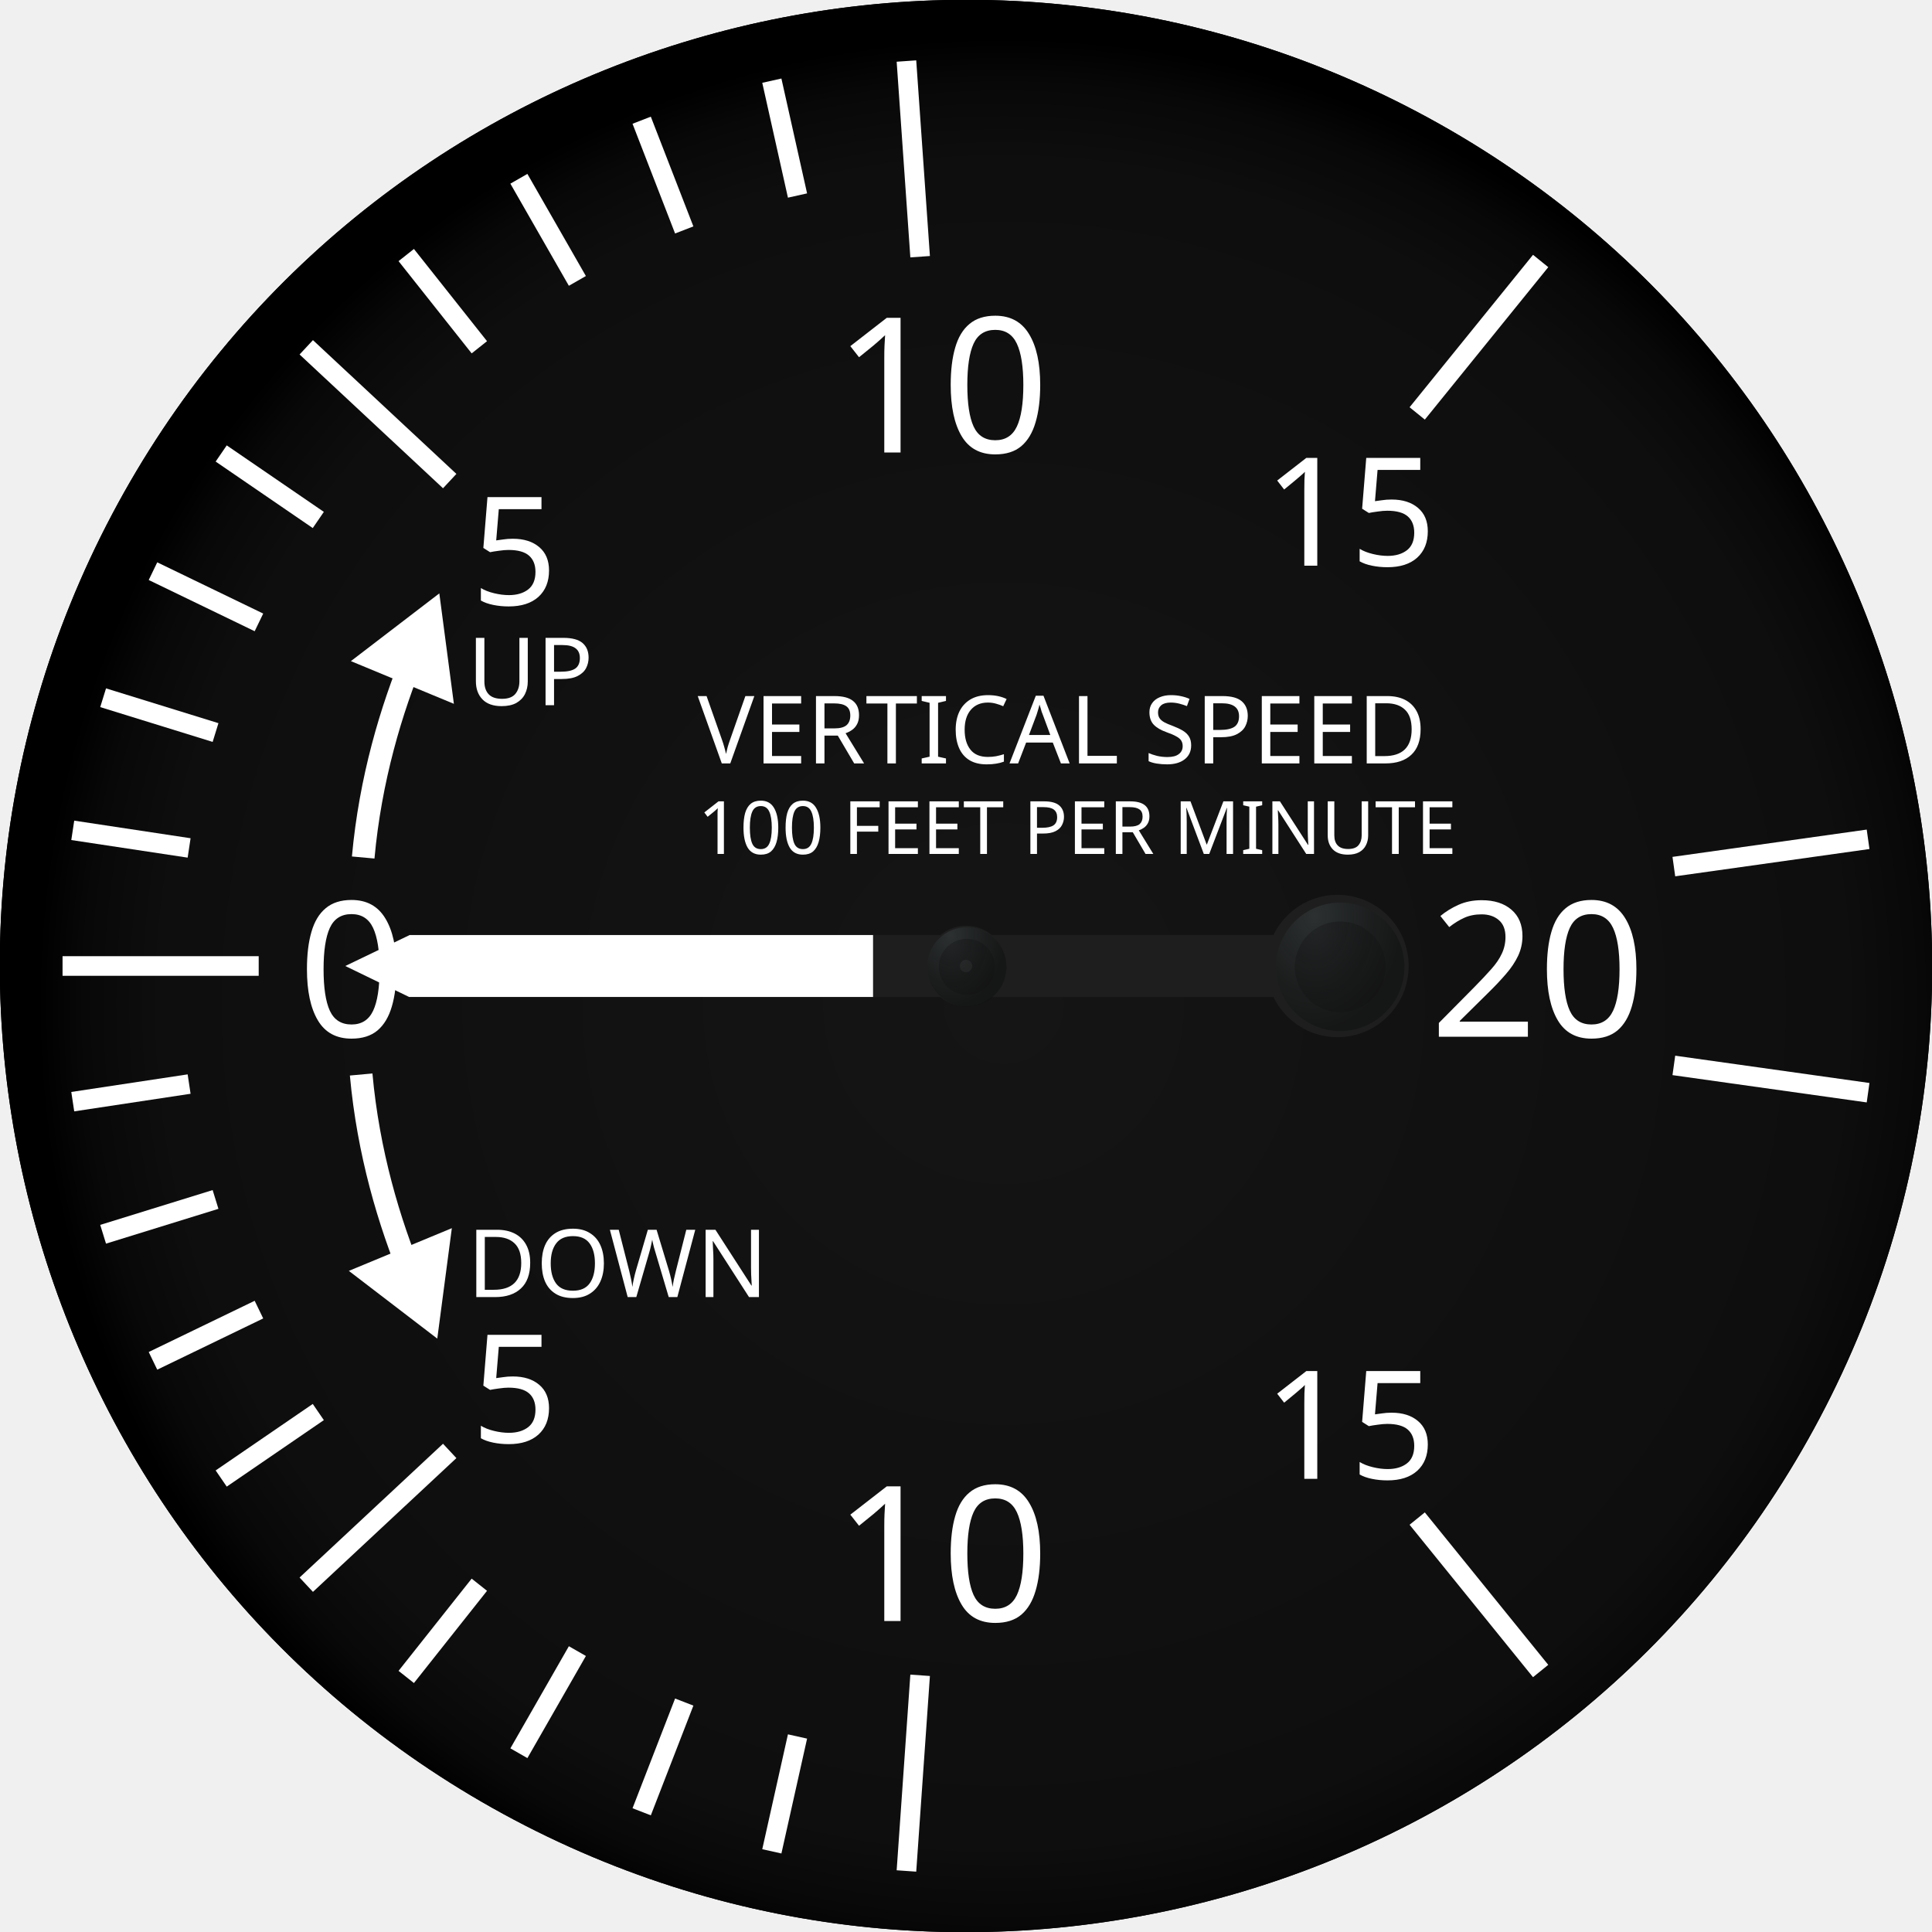
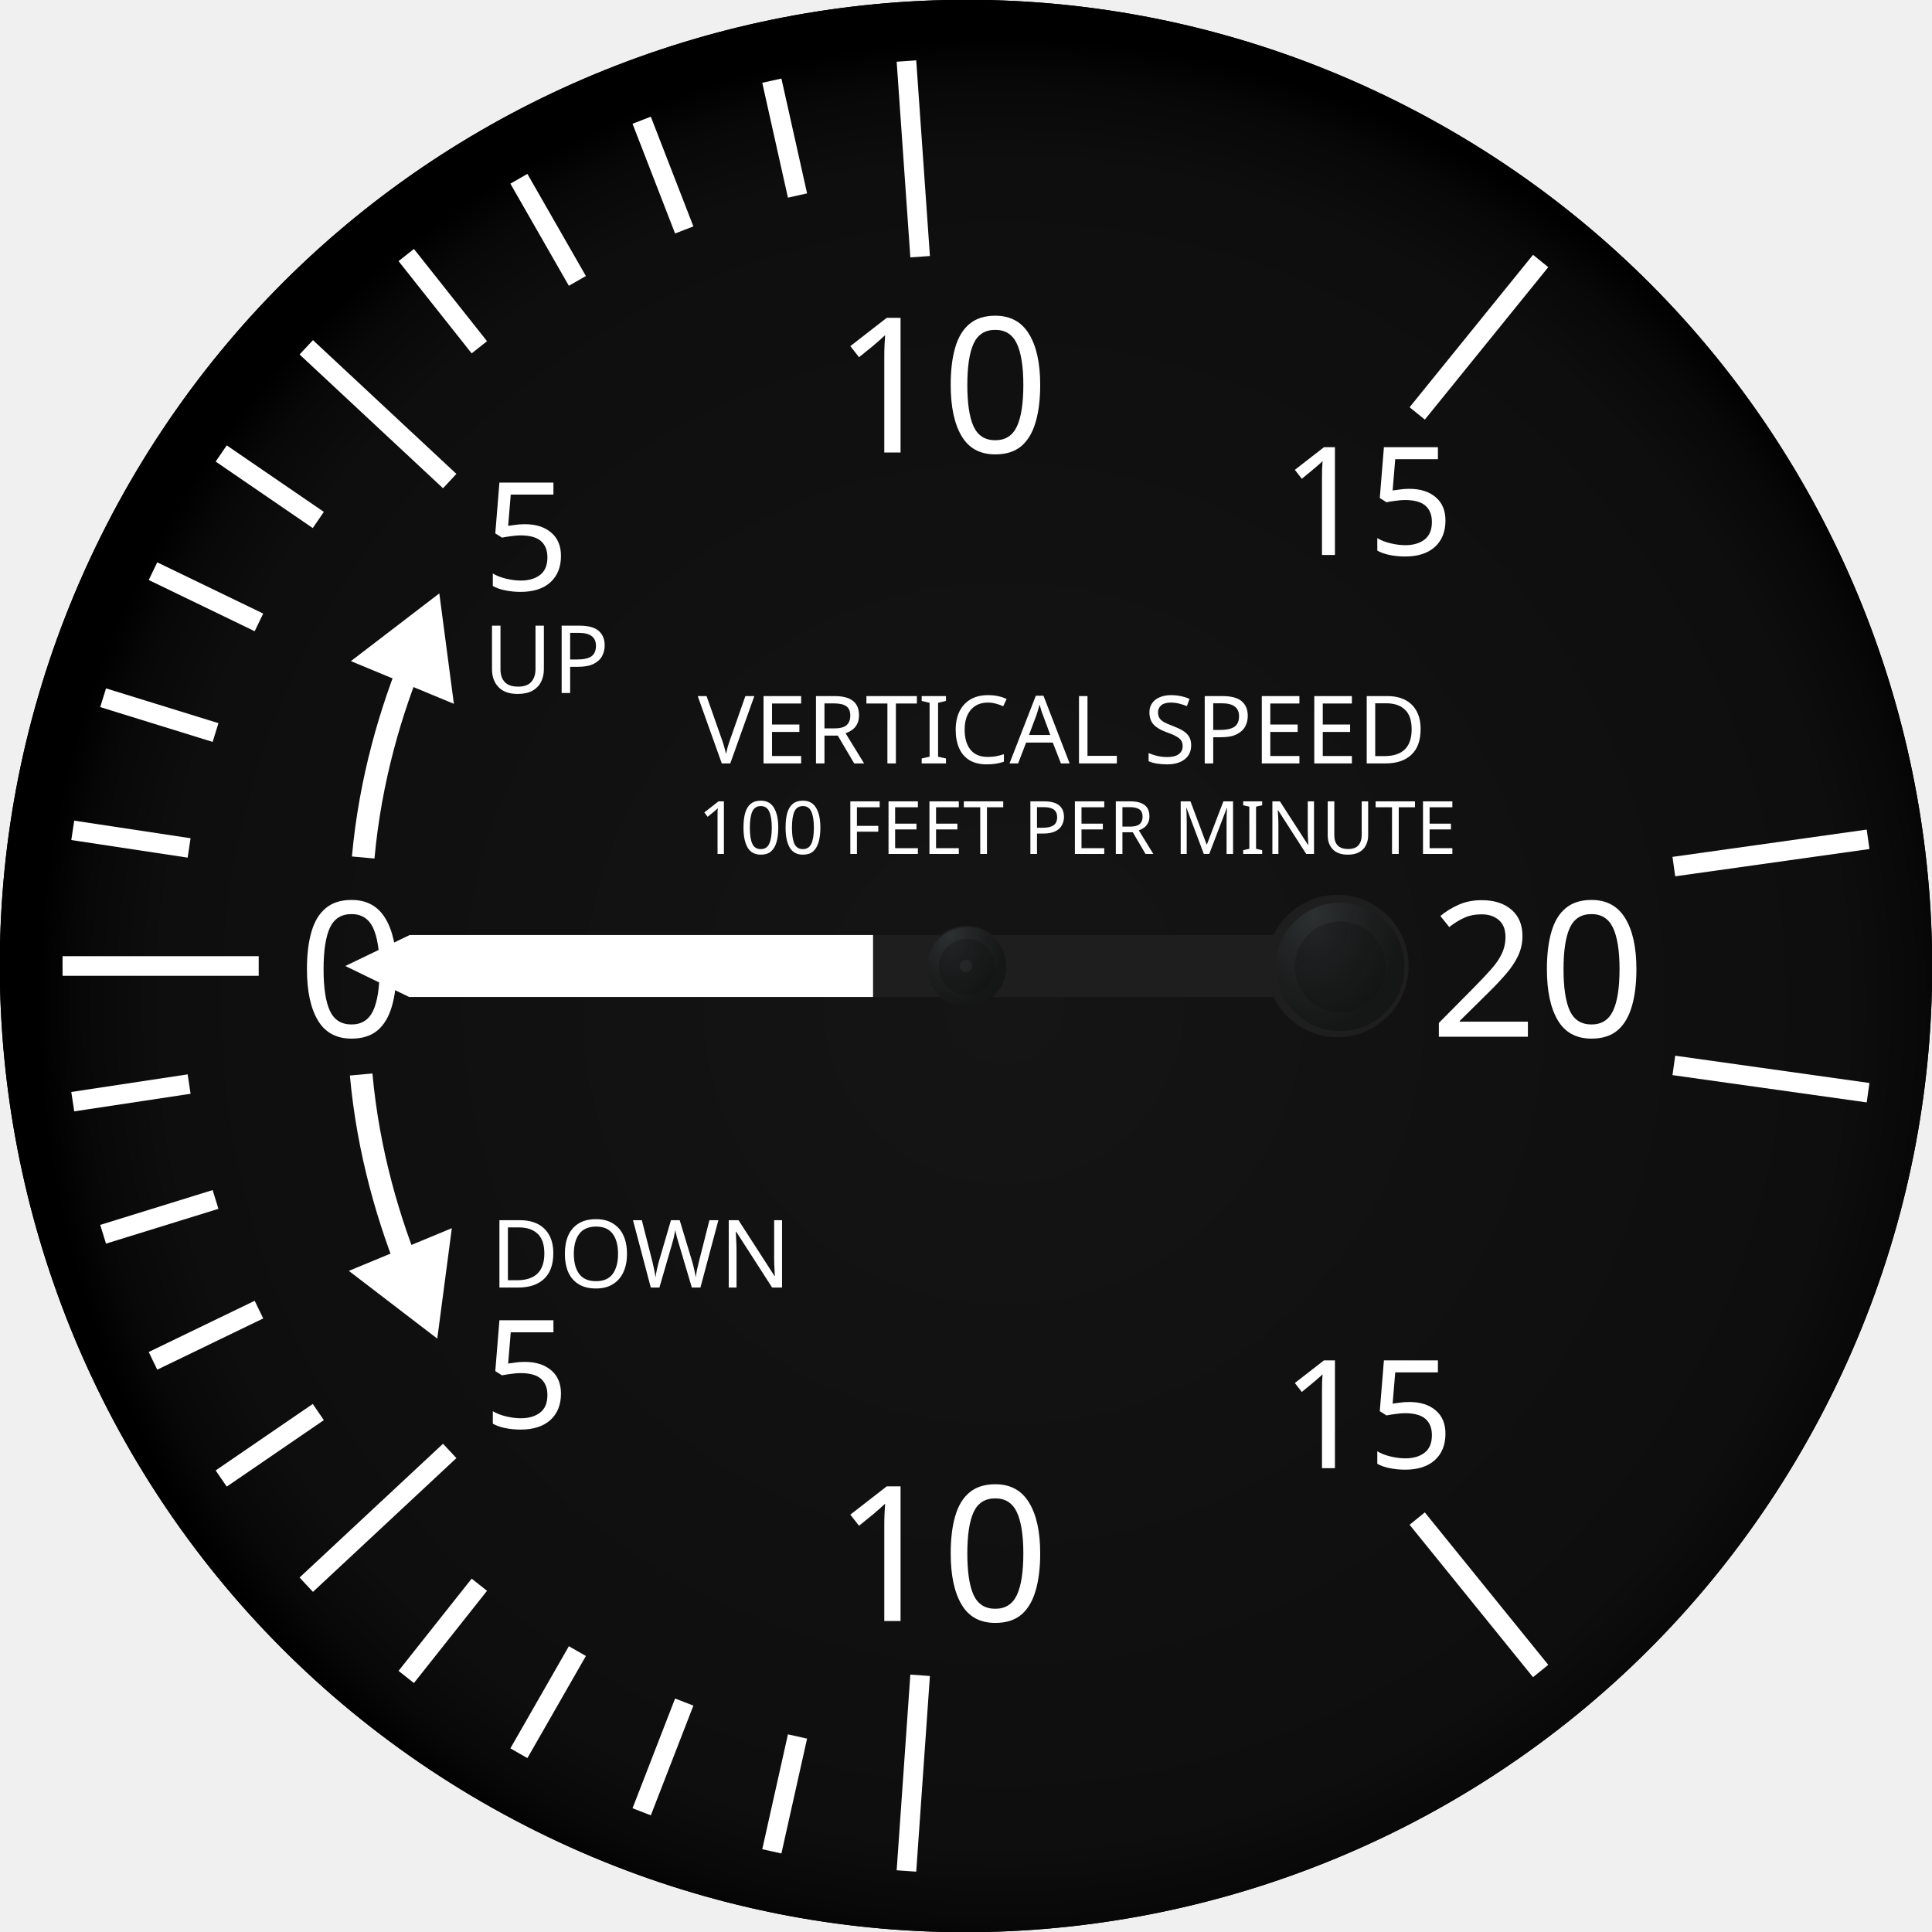
<svg xmlns="http://www.w3.org/2000/svg" xmlns:xlink="http://www.w3.org/1999/xlink" width="100%" height="100%" id="svg2" version="1.1" viewBox="0 0 256 256">
  <defs id="defs4">
+     <marker style="overflow:visible" id="marker5550" refX="0" refY="0" orient="auto">
+       <path transform="scale(0.4,0.4)" style="fill:#ffffff;fill-opacity:1;fill-rule:evenodd;stroke:#ffffff;stroke-width:1pt;stroke-opacity:1" d="m 5.77,0 -8.65,5 0,-10 8.65,5 z" id="path5552" />
+     </marker>
    <linearGradient id="linearGradient24685">
      <stop id="stop24687" offset="0" style="stop-color:#252a2c;stop-opacity:1" />
      <stop id="stop24689" offset="1" style="stop-color:#000000;stop-opacity:0.318" />
    </linearGradient>
    <linearGradient id="linearGradient24673">
      <stop style="stop-color:#3b4345;stop-opacity:1" offset="0" id="stop24675" />
      <stop style="stop-color:#080a0a;stop-opacity:0.769" offset="1" id="stop24677" />
    </linearGradient>
    <marker orient="auto" refY="0.0" refX="0.0" id="marker24601" style="overflow:visible">
      <path id="path24603" d="M 5.77,0.0 L -2.88,5.0 L -2.88,-5.0 L 5.77,0.0 z " style="fill-rule:evenodd;stroke:#ffffff;stroke-width:1pt;stroke-opacity:1;fill:#ffffff;fill-opacity:1" transform="scale(0.4)" />
    </marker>
    <radialGradient xlink:href="#linearGradient12865" id="radialGradient12871" cx="-488.876" cy="-361.937" fx="-488.876" fy="-361.937" r="256" gradientTransform="matrix(0.5,0,0,0.5,-313.4588,-592.3566)" gradientUnits="userSpaceOnUse" />
    <linearGradient id="linearGradient12865">
      <stop style="stop-color:#151515;stop-opacity:1" offset="0" id="stop12867" />
      <stop id="stop12873" offset="0.872" style="stop-color:#0e0e0e;stop-opacity:1" />
      <stop style="stop-color:#080808;stop-opacity:1" offset="0.952" id="stop12877" />
      <stop style="stop-color:#000000;stop-opacity:1" offset="1" id="stop12869" />
    </linearGradient>
    <radialGradient xlink:href="#linearGradient12865" id="radialGradient12871-0" cx="-612.265" cy="-588.31" fx="-612.265" fy="-588.31" r="256" gradientTransform="matrix(0.5,0,0,0.5,-253.5903,-479.2205)" gradientUnits="userSpaceOnUse" />
    <radialGradient xlink:href="#linearGradient24673" id="radialGradient24679" cx="175.09" cy="123.489" fx="175.09" fy="123.489" r="7.603" gradientUnits="userSpaceOnUse" gradientTransform="matrix(1.520216,0.02271227,-0.02985036,1.997995,-88.29415,-129.3814)" />
    <radialGradient xlink:href="#linearGradient24685" id="radialGradient24683" gradientUnits="userSpaceOnUse" gradientTransform="matrix(1.074286,0.01605,-0.02109425,1.411916,-10.30186,-53.84959)" cx="174.288" cy="123.093" fx="174.288" fy="123.093" r="7.603" />
    <radialGradient xlink:href="#linearGradient24673" id="radialGradient24701" gradientUnits="userSpaceOnUse" gradientTransform="matrix(1.520216,0.02271227,-0.02985036,1.997995,-88.29415,-129.3814)" cx="175.09" cy="123.489" fx="175.09" fy="123.489" r="7.603" />
    <radialGradient xlink:href="#linearGradient24685" id="radialGradient24703" gradientUnits="userSpaceOnUse" gradientTransform="matrix(1.074286,0.01605,-0.02109425,1.411916,-10.30186,-53.84959)" cx="174.288" cy="123.093" fx="174.288" fy="123.093" r="7.603" />
+     <marker orient="auto" refY="0" refX="0" id="marker5328" style="overflow:visible">
+       <path id="path5330" d="m 5.77,0 -8.65,5 0,-10 8.65,5 z" style="fill:#ffffff;fill-opacity:1;fill-rule:evenodd;stroke:#ffffff;stroke-width:1pt;stroke-opacity:1" transform="scale(0.4,0.4)" />
+     </marker>
  </defs>
  <g id="layer1" transform="translate(0,-812.3622)" style="display:inline">
    <ellipse style="display:inline;opacity:1;fill:url(#radialGradient12871);fill-opacity:1;stroke:none;stroke-width:20;stroke-miterlimit:4;stroke-dasharray:none;stroke-opacity:1" id="path12863" transform="matrix(-0.8838755,-0.4677223,0.4677224,-0.8838754,0,0)" cx="-552.965" cy="-771.295" rx="128" ry="128" />
    <ellipse style="display:inline;opacity:1;fill:url(#radialGradient12871-0);fill-opacity:1;stroke:none;stroke-width:20;stroke-miterlimit:4;stroke-dasharray:none;stroke-opacity:1" id="path12863-1" transform="matrix(-0.8838755,-0.4677223,0.4677224,-0.8838754,0,0)" cx="-552.965" cy="-771.295" rx="128" ry="128" />
    <g style="font-style:normal;font-weight:normal;font-size:40px;line-height:125%;font-family:Sans;letter-spacing:0px;word-spacing:0px;fill:#ffffff;fill-opacity:1;stroke:none" id="text5476-6-6" transform="translate(309,82.36527)" />
    <g style="font-style:normal;font-weight:normal;font-size:40px;line-height:125%;font-family:Sans;letter-spacing:0px;word-spacing:0px;fill:#ffffff;fill-opacity:1;stroke:none" id="text5476-6-2-3" transform="translate(309,124.6192)" />
    <g style="font-style:normal;font-weight:normal;font-size:40px;line-height:125%;font-family:Sans;letter-spacing:0px;word-spacing:0px;fill:#ffffff;fill-opacity:1;stroke:none" id="text5476-6-2-8-3" transform="translate(309,94.61918)" />
    <g id="g6061" transform="matrix(1.299526,0,0,1.299526,374.1048,-271.2667)">
      <g transform="translate(0.97958,-0.054)" id="g5996">
        <g style="font-style:normal;font-weight:normal;font-size:40px;line-height:125%;font-family:Sans;letter-spacing:0px;word-spacing:0px;fill:#ffffff;fill-opacity:1;stroke:none" id="text5727" transform="translate(0,-4.00004)" />
        <g style="font-style:normal;font-weight:normal;font-size:40px;line-height:125%;font-family:Sans;letter-spacing:0px;word-spacing:0px;fill:#ffffff;fill-opacity:1;stroke:none" id="text5727-6" transform="translate(0,-2)" />
      </g>
      <g transform="translate(1.74536,-3.49585)" id="g6053">
        <g style="font-style:normal;font-weight:normal;font-size:40px;line-height:125%;font-family:Sans;letter-spacing:0px;word-spacing:0px;fill:#ffffff;fill-opacity:1;stroke:none" id="text5727-6-4" transform="translate(0,-1.74433)" />
        <g style="font-style:normal;font-weight:normal;font-size:40px;line-height:125%;font-family:Sans;letter-spacing:0px;word-spacing:0px;fill:#ffffff;fill-opacity:1;stroke:none" id="text5727-6-4-3" transform="translate(3.06232,4.15777)">
          <path style="font-size:11px;-inkscape-font-specification:Sans;fill:#ffffff" d="m -214.962,1021.755 2.618,-11.711 1.952,0.436 -2.618,11.711 z" id="path24659" />
          <path style="font-size:11px;-inkscape-font-specification:Sans;fill:#ffffff" d="m -228.19,1017.579 4.34,-11.188 1.865,0.723 -4.339,11.188 z" id="path24657" />
          <path style="font-size:11px;-inkscape-font-specification:Sans;fill:#ffffff" d="m -240.645,1011.472 5.964,-10.413 1.736,0.994 -5.964,10.413 z" id="path24655" />
          <path style="font-size:11px;-inkscape-font-specification:Sans;fill:#ffffff" d="m -252.047,1003.571 7.454,-9.404 1.567,1.242 -7.454,9.404 z" id="path24653" />
          <path style="font-size:11px;-inkscape-font-specification:Sans;fill:#ffffff" d="m -270.696,983.135 9.901,-6.78 1.13,1.65 -9.901,6.78 z" id="path24651" />
          <path style="font-size:11px;-inkscape-font-specification:Sans;fill:#ffffff" d="m -277.522,971.059 10.804,-5.223 0.87,1.801 -10.804,5.223 z" id="path24649" />
          <path style="font-size:11px;-inkscape-font-specification:Sans;fill:#ffffff" d="m -282.467,958.098 11.463,-3.549 0.591,1.911 -11.463,3.549 z" id="path24647" />
          <path style="font-size:11px;-inkscape-font-specification:Sans;fill:#ffffff" d="m -285.417,944.544 11.865,-1.794 0.299,1.978 -11.865,1.794 z" id="path24645" />
          <path style="font-size:11px;-inkscape-font-specification:Sans;fill:#ffffff" d="m -213.01,841.21 2.618,11.711 -1.952,0.436 -2.618,-11.711 z" id="path24643" />
          <path style="font-size:11px;-inkscape-font-specification:Sans;fill:#ffffff" d="m -226.326,845.099 4.34,11.188 -1.865,0.723 -4.339,-11.188 z" id="path24641" />
          <path style="font-size:11px;-inkscape-font-specification:Sans;fill:#ffffff" d="m -238.91,850.935 5.964,10.413 -1.736,0.994 -5.964,-10.413 z" id="path24639" />
          <path style="font-size:11px;-inkscape-font-specification:Sans;fill:#ffffff" d="m -250.48,858.588 7.454,9.404 -1.567,1.242 -7.454,-9.404 z" id="path24637" />
          <path style="font-size:11px;-inkscape-font-specification:Sans;fill:#ffffff" d="m -269.566,878.616 9.901,6.78 -1.13,1.65 -9.901,-6.78 z" id="path24635" />
          <path style="font-size:11px;-inkscape-font-specification:Sans;fill:#ffffff" d="m -276.652,890.541 10.804,5.223 -0.87,1.801 -10.804,-5.223 z" id="path24633" />
          <path style="font-size:11px;-inkscape-font-specification:Sans;fill:#ffffff" d="m -281.875,903.392 11.463,3.548 -0.591,1.911 -11.463,-3.549 z" id="path24631" />
          <path style="font-size:11px;-inkscape-font-specification:Sans;fill:#ffffff" d="m -285.118,916.879 11.865,1.794 -0.299,1.978 -11.865,-1.794 z" id="path24629" />
          <path style="font-size:11px;-inkscape-font-specification:Sans;fill:#ffffff" d="m -136.373,1004.216 -12.586,-15.543 1.554,-1.259 12.586,15.543 z" id="path24627" />
          <path style="font-size:11px;-inkscape-font-specification:Sans;fill:#ffffff" d="m -201.258,1023.905 1.395,-19.951 1.995,0.14 -1.395,19.951 z" id="path24625" />
          <path style="font-size:11px;-inkscape-font-specification:Sans;fill:#ffffff" d="m -262.14,994.054 14.627,-13.64 1.364,1.463 -14.627,13.64 z" id="path24623" />
          <path style="font-size:11px;-inkscape-font-specification:Sans;fill:#ffffff" d="m -134.818,860.444 -12.586,15.543 -1.554,-1.259 12.586,-15.543 z" id="path24619" />
          <path style="font-size:11px;-inkscape-font-specification:Sans;fill:#ffffff" d="m -199.263,839.356 1.395,19.951 -1.995,0.14 -1.395,-19.951 z" id="path24617" />
          <path style="font-size:11px;-inkscape-font-specification:Sans;fill:#ffffff" d="m -260.776,867.884 14.627,13.64 -1.364,1.463 -14.627,-13.64 z" id="path24615" />
          <path style="font-size:11px;-inkscape-font-specification:Sans;fill:#ffffff" d="m -286.308,930.7 20,0 0,2 -20,0 z" id="path6037" />
          <g id="g24663" transform="translate(0,-0.04446236)">
            <path id="path24621" d="m -102.069,919.817 -19.805,2.783 -0.278,-1.981 19.805,-2.783 z" style="font-size:11px;-inkscape-font-specification:Sans;fill:#ffffff" />
            <path style="font-size:11px;-inkscape-font-specification:Sans;fill:#ffffff" d="m -102.069,943.673 -19.805,-2.783 -0.278,1.981 19.805,2.783 z" id="path24661" />
          </g>
        </g>
      </g>
    </g>
+     <text xml:space="preserve" style="font-style:normal;font-weight:normal;font-size:18.667px;line-height:1000%;font-family:sans-serif;text-align:start;letter-spacing:0px;word-spacing:0px;text-anchor:start;fill:#ffffff;fill-opacity:1;stroke:none;stroke-width:1px;stroke-linecap:butt;stroke-linejoin:miter;stroke-opacity:1" x="39.454" y="949.737" id="text6045">
+       <tspan id="tspan6047" x="39.454" y="949.737" style="font-style:normal;font-variant:normal;font-weight:normal;font-stretch:normal;font-size:25px;font-family:Overpass;-inkscape-font-specification:Overpass;fill:#ffffff;color:#000000;line-height:1000%;text-indent:0;text-align:start;text-decoration:none;text-decoration-line:none;text-decoration-style:solid;text-decoration-color:#000000;letter-spacing:0px;word-spacing:0px;text-transform:none;direction:ltr;block-progression:tb;writing-mode:lr-tb;baseline-shift:baseline;text-anchor:start;white-space:normal;clip-rule:nonzero;display:inline;overflow:visible;visibility:visible;opacity:1;isolation:auto;mix-blend-mode:normal;color-interpolation:sRGB;color-interpolation-filters:linearRGB;solid-color:#000000;solid-opacity:1;fill-opacity:1;fill-rule:nonzero;stroke:none;stroke-width:1px;stroke-linecap:butt;stroke-linejoin:miter;stroke-miterlimit:4;stroke-dasharray:none;stroke-dashoffset:0;stroke-opacity:1;filter-blend-mode:normal;filter-gaussianBlur-deviation:0;color-rendering:auto;image-rendering:auto;shape-rendering:auto;text-rendering:auto;enable-background:accumulate">0</tspan>
+     </text>
+     <text id="text6049" y="890.585" x="64.037" style="font-style:normal;font-weight:normal;font-size:13.774px;line-height:1000%;font-family:sans-serif;text-align:start;letter-spacing:0px;word-spacing:0px;text-anchor:start;fill:#ffffff;fill-opacity:1;stroke:none;stroke-width:1px;stroke-linecap:butt;stroke-linejoin:miter;stroke-opacity:1" xml:space="preserve">
+       <tspan style="font-style:normal;font-variant:normal;font-weight:normal;font-stretch:normal;font-size:20px;font-family:Overpass;-inkscape-font-specification:Overpass;fill:#ffffff;color:#000000;line-height:1000%;text-indent:0;text-align:start;text-decoration:none;text-decoration-line:none;text-decoration-style:solid;text-decoration-color:#000000;letter-spacing:0px;word-spacing:0px;text-transform:none;direction:ltr;block-progression:tb;writing-mode:lr-tb;baseline-shift:baseline;text-anchor:start;white-space:normal;clip-rule:nonzero;display:inline;overflow:visible;visibility:visible;opacity:1;isolation:auto;mix-blend-mode:normal;color-interpolation:sRGB;color-interpolation-filters:linearRGB;solid-color:#000000;solid-opacity:1;fill-opacity:1;fill-rule:nonzero;stroke:none;stroke-width:1px;stroke-linecap:butt;stroke-linejoin:miter;stroke-miterlimit:4;stroke-dasharray:none;stroke-dashoffset:0;stroke-opacity:1;filter-blend-mode:normal;filter-gaussianBlur-deviation:0;color-rendering:auto;image-rendering:auto;shape-rendering:auto;text-rendering:auto;enable-background:accumulate" y="890.585" x="64.037" id="tspan6051">5</tspan>
+     </text>
+     <text xml:space="preserve" style="font-style:normal;font-weight:normal;font-size:13.774px;line-height:1000%;font-family:sans-serif;text-align:start;letter-spacing:0px;word-spacing:0px;text-anchor:start;fill:#ffffff;fill-opacity:1;stroke:none;stroke-width:1px;stroke-linecap:butt;stroke-linejoin:miter;stroke-opacity:1" x="64.037" y="1001.585" id="text6053">
+       <tspan id="tspan6055" x="64.037" y="1001.585" style="font-style:normal;font-variant:normal;font-weight:normal;font-stretch:normal;font-size:20px;font-family:Overpass;-inkscape-font-specification:Overpass;fill:#ffffff;color:#000000;line-height:1000%;text-indent:0;text-align:start;text-decoration:none;text-decoration-line:none;text-decoration-style:solid;text-decoration-color:#000000;letter-spacing:0px;word-spacing:0px;text-transform:none;direction:ltr;block-progression:tb;writing-mode:lr-tb;baseline-shift:baseline;text-anchor:start;white-space:normal;clip-rule:nonzero;display:inline;overflow:visible;visibility:visible;opacity:1;isolation:auto;mix-blend-mode:normal;color-interpolation:sRGB;color-interpolation-filters:linearRGB;solid-color:#000000;solid-opacity:1;fill-opacity:1;fill-rule:nonzero;stroke:none;stroke-width:1px;stroke-linecap:butt;stroke-linejoin:miter;stroke-miterlimit:4;stroke-dasharray:none;stroke-dashoffset:0;stroke-opacity:1;filter-blend-mode:normal;filter-gaussianBlur-deviation:0;color-rendering:auto;image-rendering:auto;shape-rendering:auto;text-rendering:auto;enable-background:accumulate">5</tspan>
+     </text>
+     <text id="text6057" y="982.969" x="64.956" style="font-style:normal;font-weight:normal;font-size:17.615px;line-height:1000%;font-family:sans-serif;text-align:start;letter-spacing:0px;word-spacing:0px;text-anchor:start;fill:#ffffff;fill-opacity:1;stroke:none;stroke-width:1px;stroke-linecap:butt;stroke-linejoin:miter;stroke-opacity:1" xml:space="preserve">
+       <tspan style="font-style:normal;font-variant:normal;font-weight:normal;font-stretch:normal;font-size:12.5px;font-family:Overpass;-inkscape-font-specification:Overpass;fill:#ffffff" y="982.969" x="64.956" id="tspan6059">DOWN</tspan>
+     </text>
+     <text xml:space="preserve" style="font-style:normal;font-weight:normal;font-size:16.182px;line-height:1000%;font-family:sans-serif;text-align:start;letter-spacing:0px;word-spacing:0px;text-anchor:start;fill:#ffffff;fill-opacity:1;stroke:none;stroke-width:1px;stroke-linecap:butt;stroke-linejoin:miter;stroke-opacity:1" x="64.067" y="904.188" id="text6337">
+       <tspan id="tspan6339" x="64.067" y="904.188" style="color:#000000;font-style:normal;font-variant:normal;font-weight:normal;font-stretch:normal;font-size:12.5px;line-height:1000%;font-family:Overpass;-inkscape-font-specification:Overpass;text-indent:0;text-align:start;text-decoration:none;text-decoration-line:none;text-decoration-style:solid;text-decoration-color:#000000;letter-spacing:0px;word-spacing:0px;text-transform:none;direction:ltr;block-progression:tb;writing-mode:lr-tb;baseline-shift:baseline;text-anchor:start;white-space:normal;clip-rule:nonzero;display:inline;overflow:visible;visibility:visible;opacity:1;isolation:auto;mix-blend-mode:normal;color-interpolation:sRGB;color-interpolation-filters:linearRGB;solid-color:#000000;solid-opacity:1;fill:#ffffff;fill-opacity:1;fill-rule:nonzero;stroke:none;stroke-width:1px;stroke-linecap:butt;stroke-linejoin:miter;stroke-miterlimit:4;stroke-dasharray:none;stroke-dashoffset:0;stroke-opacity:1;color-rendering:auto;image-rendering:auto;shape-rendering:auto;text-rendering:auto;enable-background:accumulate">UP</tspan>
+     </text>
+     <text xml:space="preserve" style="font-style:normal;font-weight:normal;font-size:20px;line-height:1000%;font-family:Overpass;text-align:start;letter-spacing:0px;word-spacing:0px;text-anchor:start;fill:#ffffff;fill-opacity:1;stroke:none;stroke-width:1px;stroke-linecap:butt;stroke-linejoin:miter;stroke-opacity:1;color:#000000;font-variant:normal;font-stretch:normal;text-indent:0;text-decoration:none;text-decoration-line:none;text-decoration-style:solid;text-decoration-color:#000000;text-transform:none;direction:ltr;block-progression:tb;writing-mode:lr-tb;baseline-shift:baseline;white-space:normal;clip-rule:nonzero;display:inline;overflow:visible;visibility:visible;opacity:1;isolation:auto;mix-blend-mode:normal;color-interpolation:sRGB;color-interpolation-filters:linearRGB;solid-color:#000000;solid-opacity:1;fill-rule:nonzero;stroke-miterlimit:4;stroke-dasharray:none;stroke-dashoffset:0;filter-blend-mode:normal;filter-gaussianBlur-deviation:0;color-rendering:auto;image-rendering:auto;shape-rendering:auto;text-rendering:auto;enable-background:accumulate;-inkscape-font-specification:Overpass;" x="92.454" y="913.517" id="text6349">
+       <tspan x="92.454" y="913.517" style="font-style:normal;font-variant:normal;font-weight:normal;font-stretch:normal;font-size:12.5px;font-family:Overpass;-inkscape-font-specification:Overpass;fill:#ffffff;color:#000000;line-height:1000%;text-indent:0;text-align:start;text-decoration:none;text-decoration-line:none;text-decoration-style:solid;text-decoration-color:#000000;letter-spacing:0px;word-spacing:0px;text-transform:none;direction:ltr;block-progression:tb;writing-mode:lr-tb;baseline-shift:baseline;text-anchor:start;white-space:normal;clip-rule:nonzero;display:inline;overflow:visible;visibility:visible;isolation:auto;mix-blend-mode:normal;color-interpolation:sRGB;color-interpolation-filters:linearRGB;solid-color:#000000;solid-opacity:1;fill-opacity:1;fill-rule:nonzero;stroke:none;stroke-width:1px;stroke-linecap:butt;stroke-linejoin:miter;stroke-miterlimit:4;stroke-dasharray:none;stroke-dashoffset:0;stroke-opacity:1;filter-blend-mode:normal;filter-gaussianBlur-deviation:0;color-rendering:auto;image-rendering:auto;shape-rendering:auto;text-rendering:auto;enable-background:accumulate" id="tspan6353">VERTICAL SPEED</tspan>
+     </text>
+     <text xml:space="preserve" style="font-style:normal;font-weight:normal;font-size:18.667px;line-height:1000%;font-family:sans-serif;text-align:start;letter-spacing:0px;word-spacing:0px;text-anchor:start;fill:#ffffff;fill-opacity:1;stroke:none;stroke-width:1px;stroke-linecap:butt;stroke-linejoin:miter;stroke-opacity:1" x="110.454" y="872.319" id="text6341">
+       <tspan id="tspan6343" x="110.454" y="872.319" style="font-style:normal;font-variant:normal;font-weight:normal;font-stretch:normal;font-size:25px;font-family:Overpass;-inkscape-font-specification:Overpass;fill:#ffffff">10</tspan>
+     </text>
+     <text id="text6357" y="1027.155" x="110.454" style="font-style:normal;font-weight:normal;font-size:18.667px;line-height:1000%;font-family:sans-serif;text-align:start;letter-spacing:0px;word-spacing:0px;text-anchor:start;fill:#ffffff;fill-opacity:1;stroke:none;stroke-width:1px;stroke-linecap:butt;stroke-linejoin:miter;stroke-opacity:1" xml:space="preserve">
+       <tspan style="font-style:normal;font-variant:normal;font-weight:normal;font-stretch:normal;font-size:25px;font-family:Overpass;-inkscape-font-specification:Overpass;fill:#ffffff" y="1027.155" x="110.454" id="tspan6359">10</tspan>
+     </text>
+     <text id="text24605" y="885.899" x="169.794" style="font-style:normal;font-weight:normal;font-size:15.133px;line-height:1000%;font-family:sans-serif;text-align:start;letter-spacing:0px;word-spacing:0px;text-anchor:start;fill:#ffffff;fill-opacity:1;stroke:none;stroke-width:1px;stroke-linecap:butt;stroke-linejoin:miter;stroke-opacity:1" xml:space="preserve">
+       <tspan style="font-style:normal;font-variant:normal;font-weight:normal;font-stretch:normal;font-size:20px;font-family:Overpass;-inkscape-font-specification:Overpass;fill:#ffffff" y="885.899" x="169.794" id="tspan24607">15</tspan>
+     </text>
+     <text xml:space="preserve" style="font-style:normal;font-weight:normal;font-size:15.133px;line-height:1000%;font-family:sans-serif;text-align:start;letter-spacing:0px;word-spacing:0px;text-anchor:start;fill:#ffffff;fill-opacity:1;stroke:none;stroke-width:1px;stroke-linecap:butt;stroke-linejoin:miter;stroke-opacity:1" x="169.794" y="1006.899" id="text24609">
+       <tspan id="tspan24611" x="169.794" y="1006.899" style="font-style:normal;font-variant:normal;font-weight:normal;font-stretch:normal;font-size:20px;font-family:Overpass;-inkscape-font-specification:Overpass;fill:#ffffff;color:#000000;line-height:1000%;text-indent:0;text-align:start;text-decoration:none;text-decoration-line:none;text-decoration-style:solid;text-decoration-color:#000000;letter-spacing:0px;word-spacing:0px;text-transform:none;direction:ltr;block-progression:tb;writing-mode:lr-tb;baseline-shift:baseline;text-anchor:start;white-space:normal;clip-rule:nonzero;display:inline;overflow:visible;visibility:visible;opacity:1;isolation:auto;mix-blend-mode:normal;color-interpolation:sRGB;color-interpolation-filters:linearRGB;solid-color:#000000;solid-opacity:1;fill-opacity:1;fill-rule:nonzero;stroke:none;stroke-width:1px;stroke-linecap:butt;stroke-linejoin:miter;stroke-miterlimit:4;stroke-dasharray:none;stroke-dashoffset:0;stroke-opacity:1;filter-blend-mode:normal;filter-gaussianBlur-deviation:0;color-rendering:auto;image-rendering:auto;shape-rendering:auto;text-rendering:auto;enable-background:accumulate">15</tspan>
+     </text>
+     <text id="text6361" y="925.517" x="92.454" style="font-style:normal;font-weight:normal;font-size:18.667px;line-height:1000%;font-family:sans-serif;text-align:start;letter-spacing:0px;word-spacing:0px;text-anchor:start;fill:#ffffff;fill-opacity:1;stroke:none;stroke-width:1px;stroke-linecap:butt;stroke-linejoin:miter;stroke-opacity:1" xml:space="preserve">
+       <tspan id="tspan6363" style="font-style:normal;font-variant:normal;font-weight:normal;font-stretch:normal;font-size:9.75px;font-family:Overpass;-inkscape-font-specification:Overpass;fill:#ffffff" y="925.517" x="92.454">100 FEET PER MINUTE</tspan>
+     </text>
+     <g id="g18969" transform="translate(4,813.1549)">
+       <path style="fill:none;fill-rule:evenodd;stroke:#ffffff;stroke-width:3;stroke-linecap:butt;stroke-linejoin:miter;stroke-miterlimit:4;stroke-dasharray:none;stroke-opacity:1;marker-end:url(#marker5550)" d="m 44.126,112.831 c 0.939,-10.337 3.685,-19.557 6.822,-27.124" id="path6331" />
+       <use height="100%" width="100%" transform="matrix(1,0,0,-1,-0.270601,254.4145)" id="use6365" xlink:href="#path6331" y="0" x="0" />
+     </g>
+     <text id="text24667" y="949.737" x="189.454" style="font-style:normal;font-weight:normal;font-size:18.667px;line-height:1000%;font-family:sans-serif;text-align:start;letter-spacing:0px;word-spacing:0px;text-anchor:start;fill:#ffffff;fill-opacity:1;stroke:none;stroke-width:1px;stroke-linecap:butt;stroke-linejoin:miter;stroke-opacity:1" xml:space="preserve">
+       <tspan style="font-style:normal;font-variant:normal;font-weight:normal;font-stretch:normal;font-size:25px;font-family:Overpass;-inkscape-font-specification:Overpass;fill:#ffffff;color:#000000;line-height:1000%;text-indent:0;text-align:start;text-decoration:none;text-decoration-line:none;text-decoration-style:solid;text-decoration-color:#000000;letter-spacing:0px;word-spacing:0px;text-transform:none;direction:ltr;block-progression:tb;writing-mode:lr-tb;baseline-shift:baseline;text-anchor:start;white-space:normal;clip-rule:nonzero;display:inline;overflow:visible;visibility:visible;opacity:1;isolation:auto;mix-blend-mode:normal;color-interpolation:sRGB;color-interpolation-filters:linearRGB;solid-color:#000000;solid-opacity:1;fill-opacity:1;fill-rule:nonzero;stroke:none;stroke-width:1px;stroke-linecap:butt;stroke-linejoin:miter;stroke-miterlimit:4;stroke-dasharray:none;stroke-dashoffset:0;stroke-opacity:1;filter-blend-mode:normal;filter-gaussianBlur-deviation:0;color-rendering:auto;image-rendering:auto;shape-rendering:auto;text-rendering:auto;enable-background:accumulate" y="949.737" x="189.454" id="tspan24669">20</tspan>
+     </text>
  </g>
  <g id="Needle" style="display:inline">
    <g id="g5718">
      <g id="g4107" transform="matrix(0,-1.337684,1.337684,0,-1119.205,288.5221)" style="display:inline;stroke:none">
        <path style="fill:#ffffff;fill-opacity:1;stroke:none;stroke-width:0.224;stroke-miterlimit:4;stroke-dasharray:none;stroke-opacity:1" d="m 123.066,877.249 -3.066,-6.373 -3.066,6.316 0,0.058 0,45.915 6.132,0 0,-45.915 z" id="rect4304" />
        <rect style="fill:#1e1e1e;fill-opacity:1;stroke:none;stroke-width:0.224;stroke-miterlimit:4;stroke-dasharray:none;stroke-opacity:1" id="rect4342" width="9.198" height="6.132" x="923.164" y="-123.066" transform="matrix(0,1,-1,0,0,0)" />
        <path style="display:inline;fill:#1e1e1e;fill-opacity:1;stroke:none;stroke-width:0.224;stroke-miterlimit:4;stroke-dasharray:none;stroke-opacity:1;enable-background:new" d="m 127.052,969.155 c 0,-2.792 -1.633,-5.2 -3.986,-6.343 l 0,-27.901 c 0.579,-0.692 0.92,-1.576 0.92,-2.549 0,-2.201 -1.785,-3.986 -3.986,-3.986 -2.201,0 -3.986,1.785 -3.986,3.986 0,0.973 0.341,1.857 0.92,2.549 l 0,27.901 c -2.353,1.143 -3.986,3.551 -3.986,6.343 0,3.895 3.157,7.052 7.052,7.052 3.895,0 7.052,-3.157 7.052,-7.052 z" id="rect4342-3" />
        <ellipse ry="1.071" rx="1.122" cy="222.221" cx="221.355" style="fill:#323232;fill-opacity:1;stroke:none" id="path4391" transform="matrix(0,0.5467466,-0.5727821,0,247.2844,811.3374)" />
      </g>
      <g style="opacity:0.5" id="g24691">
        <circle style="color:#000000;clip-rule:nonzero;display:inline;overflow:visible;visibility:visible;opacity:1;isolation:auto;mix-blend-mode:normal;color-interpolation:sRGB;color-interpolation-filters:linearRGB;solid-color:#000000;solid-opacity:1;fill:url(#radialGradient24679);fill-opacity:1;fill-rule:nonzero;stroke:none;stroke-width:3;stroke-linecap:butt;stroke-linejoin:miter;stroke-miterlimit:4;stroke-dasharray:none;stroke-dashoffset:0;stroke-opacity:1;color-rendering:auto;image-rendering:auto;shape-rendering:auto;text-rendering:auto;enable-background:accumulate" id="path24671" cx="177.589" cy="128.113" r="8.511" />
        <circle r="6.014" cy="128.113" cx="177.589" id="circle24681" style="color:#000000;clip-rule:nonzero;display:inline;overflow:visible;visibility:visible;opacity:1;isolation:auto;mix-blend-mode:normal;color-interpolation:sRGB;color-interpolation-filters:linearRGB;solid-color:#000000;solid-opacity:1;fill:url(#radialGradient24683);fill-opacity:1;fill-rule:nonzero;stroke:none;stroke-width:3;stroke-linecap:butt;stroke-linejoin:miter;stroke-miterlimit:4;stroke-dasharray:none;stroke-dashoffset:0;stroke-opacity:1;color-rendering:auto;image-rendering:auto;shape-rendering:auto;text-rendering:auto;enable-background:accumulate" />
      </g>
      <g style="opacity:0.5" transform="matrix(0.6175,0,0,0.6175,18.45248,49.00341)" id="g24695">
        <circle r="8.511" cy="128.113" cx="177.589" id="circle24697" style="color:#000000;clip-rule:nonzero;display:inline;overflow:visible;visibility:visible;opacity:1;isolation:auto;mix-blend-mode:normal;color-interpolation:sRGB;color-interpolation-filters:linearRGB;solid-color:#000000;solid-opacity:1;fill:url(#radialGradient24701);fill-opacity:1;fill-rule:nonzero;stroke:none;stroke-width:3;stroke-linecap:butt;stroke-linejoin:miter;stroke-miterlimit:4;stroke-dasharray:none;stroke-dashoffset:0;stroke-opacity:1;color-rendering:auto;image-rendering:auto;shape-rendering:auto;text-rendering:auto;enable-background:accumulate" />
        <circle style="color:#000000;clip-rule:nonzero;display:inline;overflow:visible;visibility:visible;opacity:1;isolation:auto;mix-blend-mode:normal;color-interpolation:sRGB;color-interpolation-filters:linearRGB;solid-color:#000000;solid-opacity:1;fill:url(#radialGradient24703);fill-opacity:1;fill-rule:nonzero;stroke:none;stroke-width:3;stroke-linecap:butt;stroke-linejoin:miter;stroke-miterlimit:4;stroke-dasharray:none;stroke-dashoffset:0;stroke-opacity:1;color-rendering:auto;image-rendering:auto;shape-rendering:auto;text-rendering:auto;enable-background:accumulate" id="circle24699" cx="177.589" cy="128.113" r="6.014" />
      </g>
    </g>
  </g>
-   <text xml:space="preserve" style="font-style:normal;font-weight:normal;font-size:18.667px;line-height:1000%;font-family:sans-serif;text-align:start;letter-spacing:0px;word-spacing:0px;text-anchor:start;fill:#ffffff;fill-opacity:1;stroke:none;stroke-width:1px;stroke-linecap:butt;stroke-linejoin:miter;stroke-opacity:1" x="39.454" y="137.375" id="text6045">
-     <tspan id="tspan6047" x="39.454" y="137.375" style="font-style:normal;font-variant:normal;font-weight:500;font-stretch:normal;font-size:25px;font-family:'Apex Sans Medium';-inkscape-font-specification:'Apex Sans Medium,  Medium';fill:#ffffff">0</tspan>
-   </text>
-   <text id="text6049" y="80.155" x="62.454" style="font-style:normal;font-weight:normal;font-size:18.667px;line-height:1000%;font-family:sans-serif;text-align:start;letter-spacing:0px;word-spacing:0px;text-anchor:start;fill:#ffffff;fill-opacity:1;stroke:none;stroke-width:1px;stroke-linecap:butt;stroke-linejoin:miter;stroke-opacity:1" xml:space="preserve">
-     <tspan style="font-style:normal;font-variant:normal;font-weight:500;font-stretch:normal;font-size:20px;font-family:'Apex Sans Medium';-inkscape-font-specification:'Apex Sans Medium,  Medium';fill:#ffffff" y="80.155" x="62.454" id="tspan6051">5</tspan>
-   </text>
-   <text xml:space="preserve" style="font-style:normal;font-weight:normal;font-size:18.667px;line-height:1000%;font-family:sans-serif;text-align:start;letter-spacing:0px;word-spacing:0px;text-anchor:start;fill:#ffffff;fill-opacity:1;stroke:none;stroke-width:1px;stroke-linecap:butt;stroke-linejoin:miter;stroke-opacity:1" x="62.454" y="191.155" id="text6053">
-     <tspan id="tspan6055" x="62.454" y="191.155" style="font-style:normal;font-variant:normal;font-weight:500;font-stretch:normal;font-size:20px;font-family:'Apex Sans Medium';-inkscape-font-specification:'Apex Sans Medium,  Medium';fill:#ffffff">5</tspan>
-   </text>
-   <text id="text6057" y="171.871" x="61.896" style="font-style:normal;font-weight:normal;font-size:18.667px;line-height:1000%;font-family:sans-serif;text-align:start;letter-spacing:0px;word-spacing:0px;text-anchor:start;fill:#ffffff;fill-opacity:1;stroke:none;stroke-width:1px;stroke-linecap:butt;stroke-linejoin:miter;stroke-opacity:1" xml:space="preserve">
-     <tspan style="font-style:normal;font-variant:normal;font-weight:500;font-stretch:normal;font-size:12.5px;font-family:'Apex Sans Medium';-inkscape-font-specification:'Apex Sans Medium,  Medium';fill:#ffffff" y="171.871" x="61.896" id="tspan6059">DOWN</tspan>
-   </text>
-   <text xml:space="preserve" style="font-style:normal;font-weight:normal;font-size:18.667px;line-height:1000%;font-family:sans-serif;text-align:start;letter-spacing:0px;word-spacing:0px;text-anchor:start;fill:#ffffff;fill-opacity:1;stroke:none;stroke-width:1px;stroke-linecap:butt;stroke-linejoin:miter;stroke-opacity:1" x="61.934" y="93.439" id="text6337">
-     <tspan id="tspan6339" x="61.934" y="93.439" style="font-style:normal;font-variant:normal;font-weight:500;font-stretch:normal;font-size:12.5px;font-family:'Apex Sans Medium';-inkscape-font-specification:'Apex Sans Medium,  Medium';fill:#ffffff">UP</tspan>
-   </text>
-   <text xml:space="preserve" style="font-style:normal;font-weight:normal;font-size:18.667px;line-height:1000%;font-family:sans-serif;text-align:start;letter-spacing:0px;word-spacing:0px;text-anchor:start;fill:#ffffff;fill-opacity:1;stroke:none;stroke-width:1px;stroke-linecap:butt;stroke-linejoin:miter;stroke-opacity:1" x="92.454" y="101.155" id="text6349">
-     <tspan x="92.454" y="101.155" style="font-style:normal;font-variant:normal;font-weight:500;font-stretch:normal;font-size:12.5px;font-family:'Apex Sans Medium';-inkscape-font-specification:'Apex Sans Medium, Medium';fill:#ffffff" id="tspan6353">VERTICAL SPEED</tspan>
-   </text>
-   <g id="g16959" transform="translate(0,0.5923233)">
-     <text id="text6341" y="59.365" x="110.454" style="font-style:normal;font-weight:normal;font-size:18.667px;line-height:1000%;font-family:sans-serif;text-align:start;letter-spacing:0px;word-spacing:0px;text-anchor:start;fill:#ffffff;fill-opacity:1;stroke:none;stroke-width:1px;stroke-linecap:butt;stroke-linejoin:miter;stroke-opacity:1" xml:space="preserve">
-       <tspan style="font-style:normal;font-variant:normal;font-weight:500;font-stretch:normal;font-size:25px;font-family:'Apex Sans Medium';-inkscape-font-specification:'Apex Sans Medium, Medium';fill:#ffffff" y="59.365" x="110.454" id="tspan6343">10</tspan>
-     </text>
-     <text xml:space="preserve" style="font-style:normal;font-weight:normal;font-size:18.667px;line-height:1000%;font-family:sans-serif;text-align:start;letter-spacing:0px;word-spacing:0px;text-anchor:start;fill:#ffffff;fill-opacity:1;stroke:none;stroke-width:1px;stroke-linecap:butt;stroke-linejoin:miter;stroke-opacity:1" x="110.454" y="214.201" id="text6357">
-       <tspan id="tspan6359" x="110.454" y="214.201" style="font-style:normal;font-variant:normal;font-weight:500;font-stretch:normal;font-size:25px;font-family:'Apex Sans Medium';-inkscape-font-specification:'Apex Sans Medium, Medium';fill:#ffffff">10</tspan>
-     </text>
-     <text xml:space="preserve" style="font-style:normal;font-weight:normal;font-size:18.667px;line-height:1000%;font-family:sans-serif;text-align:start;letter-spacing:0px;word-spacing:0px;text-anchor:start;fill:#ffffff;fill-opacity:1;stroke:none;stroke-width:1px;stroke-linecap:butt;stroke-linejoin:miter;stroke-opacity:1" x="167.454" y="74.365" id="text24605">
-       <tspan id="tspan24607" x="167.454" y="74.365" style="font-style:normal;font-variant:normal;font-weight:500;font-stretch:normal;font-size:20px;font-family:'Apex Sans Medium';-inkscape-font-specification:'Apex Sans Medium, Medium';fill:#ffffff">15</tspan>
-     </text>
-     <text id="text24609" y="195.365" x="167.454" style="font-style:normal;font-weight:normal;font-size:18.667px;line-height:1000%;font-family:sans-serif;text-align:start;letter-spacing:0px;word-spacing:0px;text-anchor:start;fill:#ffffff;fill-opacity:1;stroke:none;stroke-width:1px;stroke-linecap:butt;stroke-linejoin:miter;stroke-opacity:1" xml:space="preserve">
-       <tspan style="font-style:normal;font-variant:normal;font-weight:500;font-stretch:normal;font-size:20px;font-family:'Apex Sans Medium';-inkscape-font-specification:'Apex Sans Medium, Medium';fill:#ffffff" y="195.365" x="167.454" id="tspan24611">15</tspan>
-     </text>
-   </g>
-   <text id="text6361" y="113.155" x="92.454" style="font-style:normal;font-weight:normal;font-size:18.667px;line-height:1000%;font-family:sans-serif;text-align:start;letter-spacing:0px;word-spacing:0px;text-anchor:start;fill:#ffffff;fill-opacity:1;stroke:none;stroke-width:1px;stroke-linecap:butt;stroke-linejoin:miter;stroke-opacity:1" xml:space="preserve">
-     <tspan id="tspan6363" style="font-style:normal;font-variant:normal;font-weight:500;font-stretch:normal;font-size:9.75px;font-family:'Apex Sans Medium';-inkscape-font-specification:'Apex Sans Medium, Medium';fill:#ffffff" y="113.155" x="92.454">100 FEET PER MINUTE</tspan>
-   </text>
-   <g id="g18969" transform="translate(4,0.792735)">
-     <path style="fill:none;fill-rule:evenodd;stroke:#ffffff;stroke-width:3;stroke-linecap:butt;stroke-linejoin:miter;stroke-miterlimit:4;stroke-dasharray:none;stroke-opacity:1;marker-end:url(#marker24601)" d="m 44.126,112.831 c 0.939,-10.337 3.685,-19.557 6.822,-27.124" id="path6331" />
-     <use height="100%" width="100%" transform="matrix(1,0,0,-1,-0.270601,254.4145)" id="use6365" xlink:href="#path6331" y="0" x="0" />
-   </g>
-   <text id="text24667" y="137.375" x="189.454" style="font-style:normal;font-weight:normal;font-size:18.667px;line-height:1000%;font-family:sans-serif;text-align:start;letter-spacing:0px;word-spacing:0px;text-anchor:start;fill:#ffffff;fill-opacity:1;stroke:none;stroke-width:1px;stroke-linecap:butt;stroke-linejoin:miter;stroke-opacity:1" xml:space="preserve">
-     <tspan style="font-style:normal;font-variant:normal;font-weight:500;font-stretch:normal;font-size:25px;font-family:'Apex Sans Medium';-inkscape-font-specification:'Apex Sans Medium,  Medium';fill:#ffffff" y="137.375" x="189.454" id="tspan24669">20</tspan>
-   </text>
</svg>
